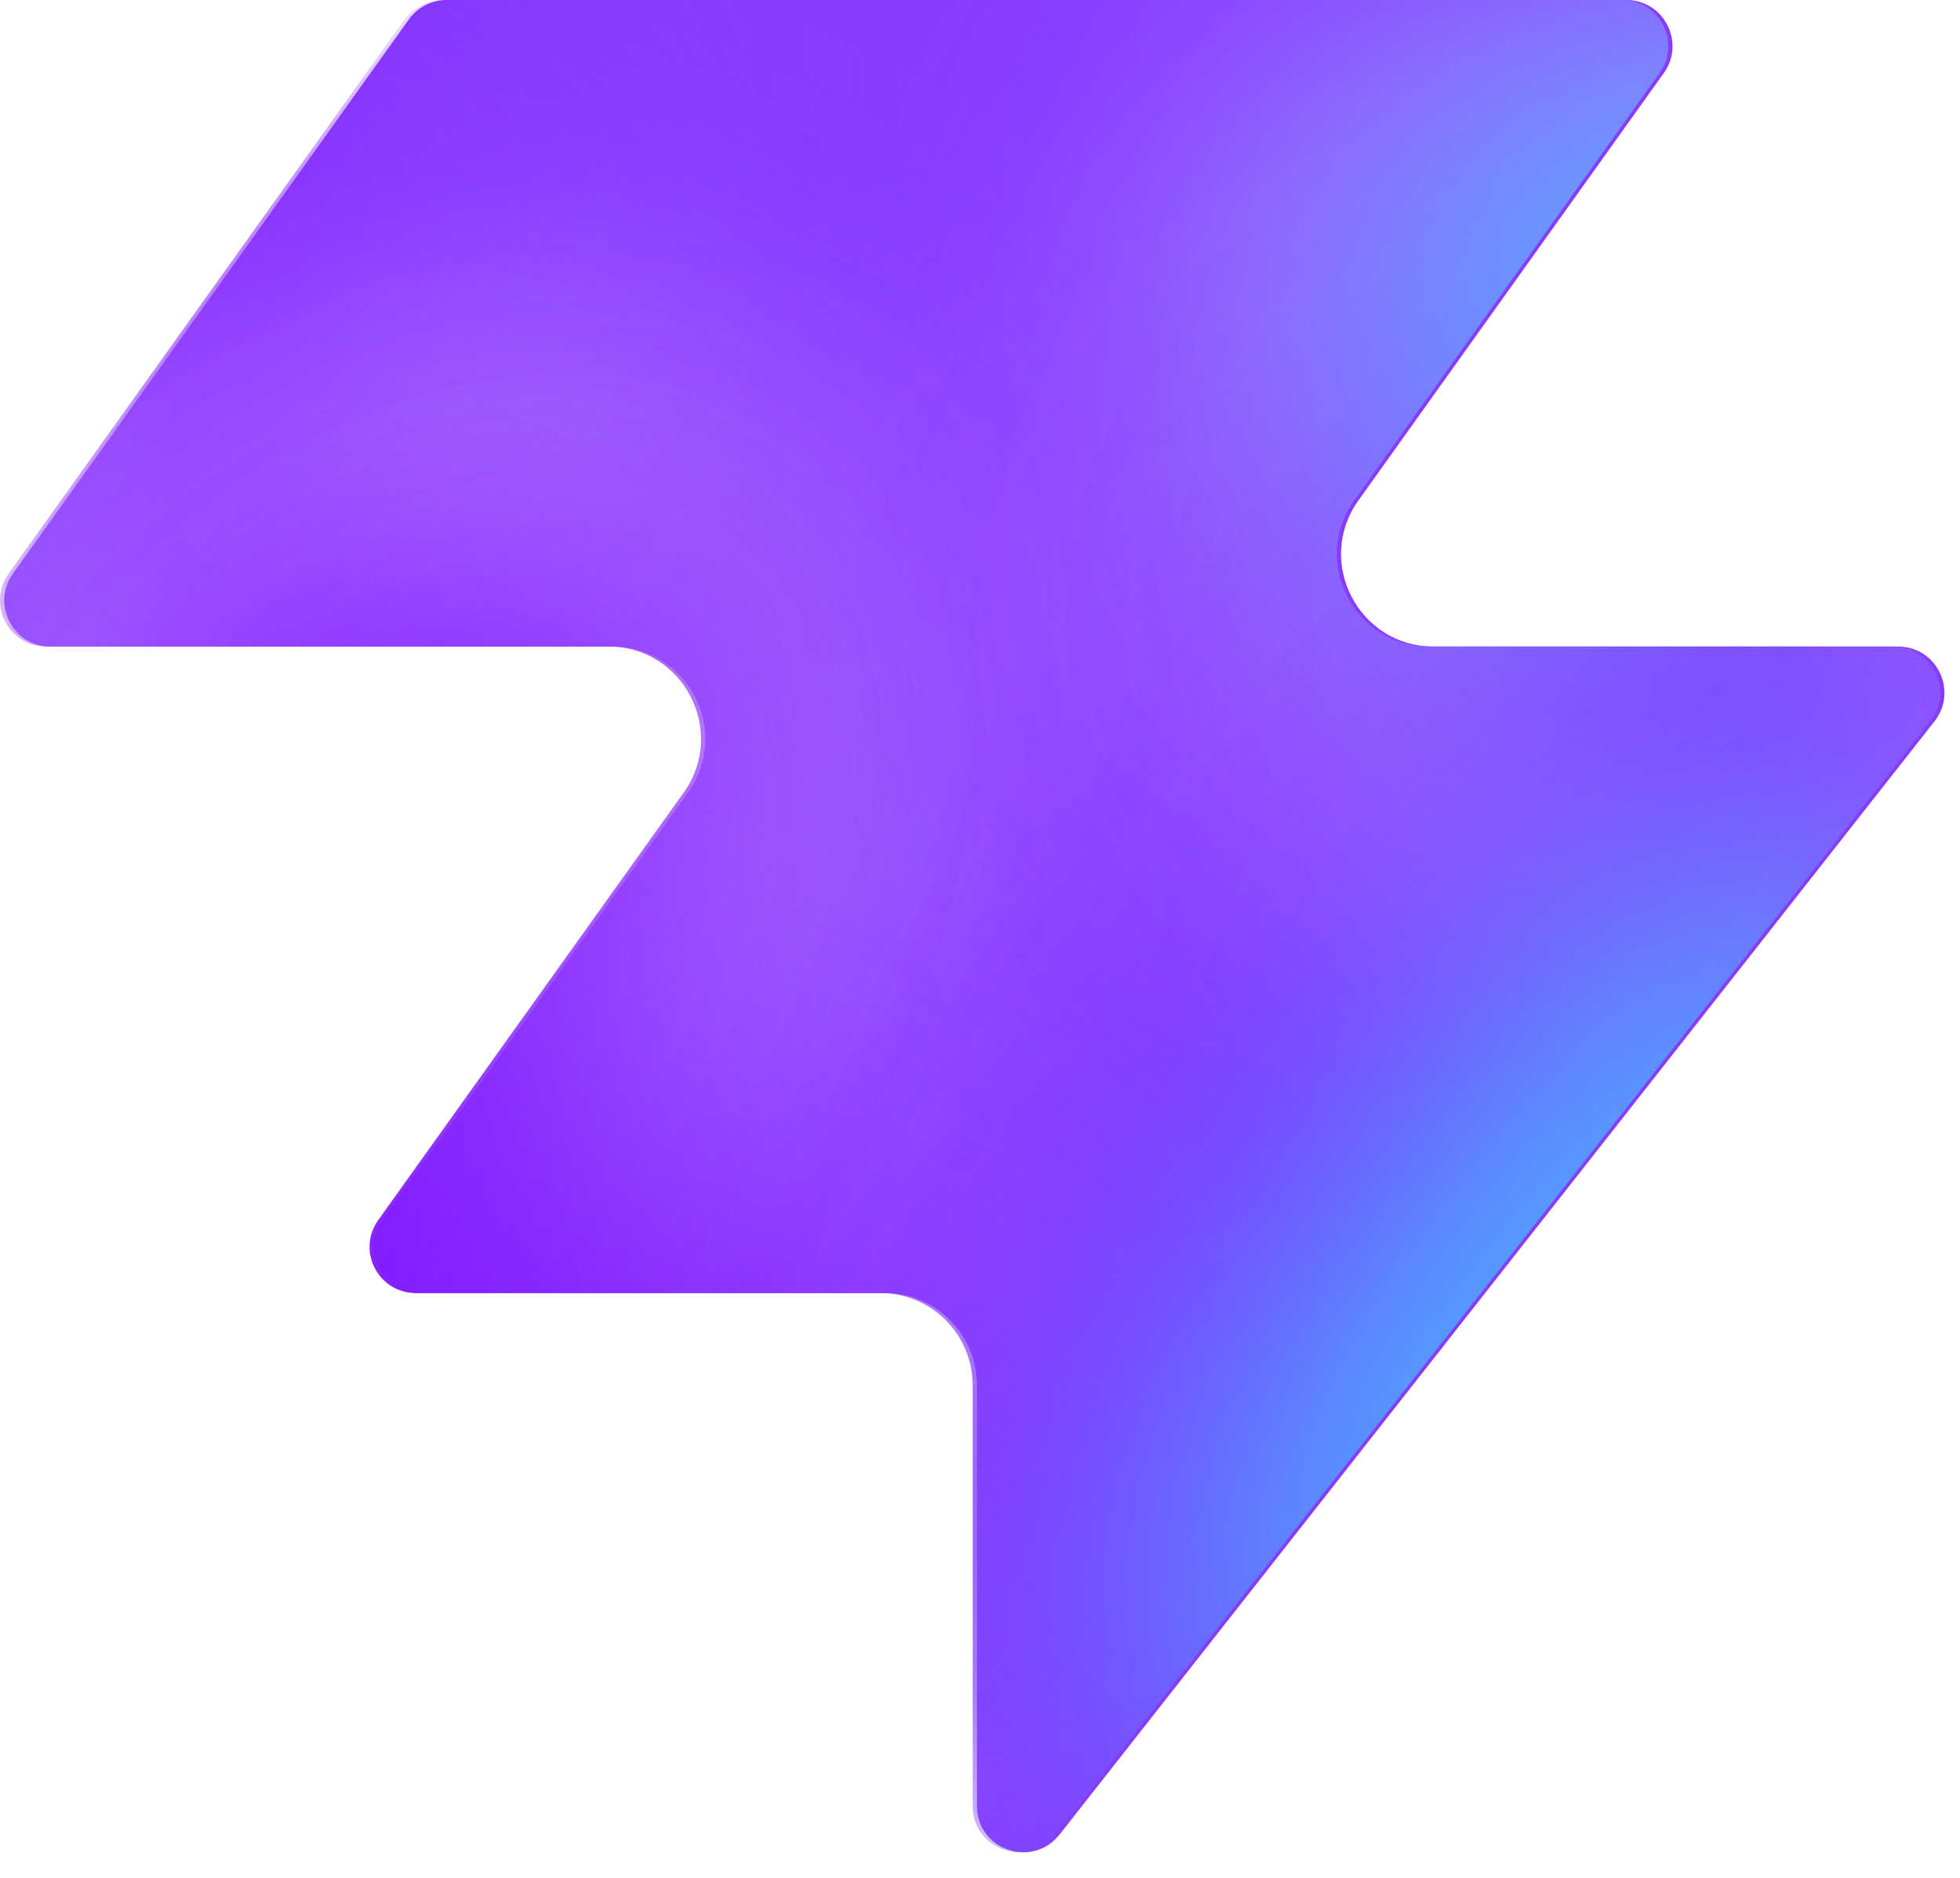
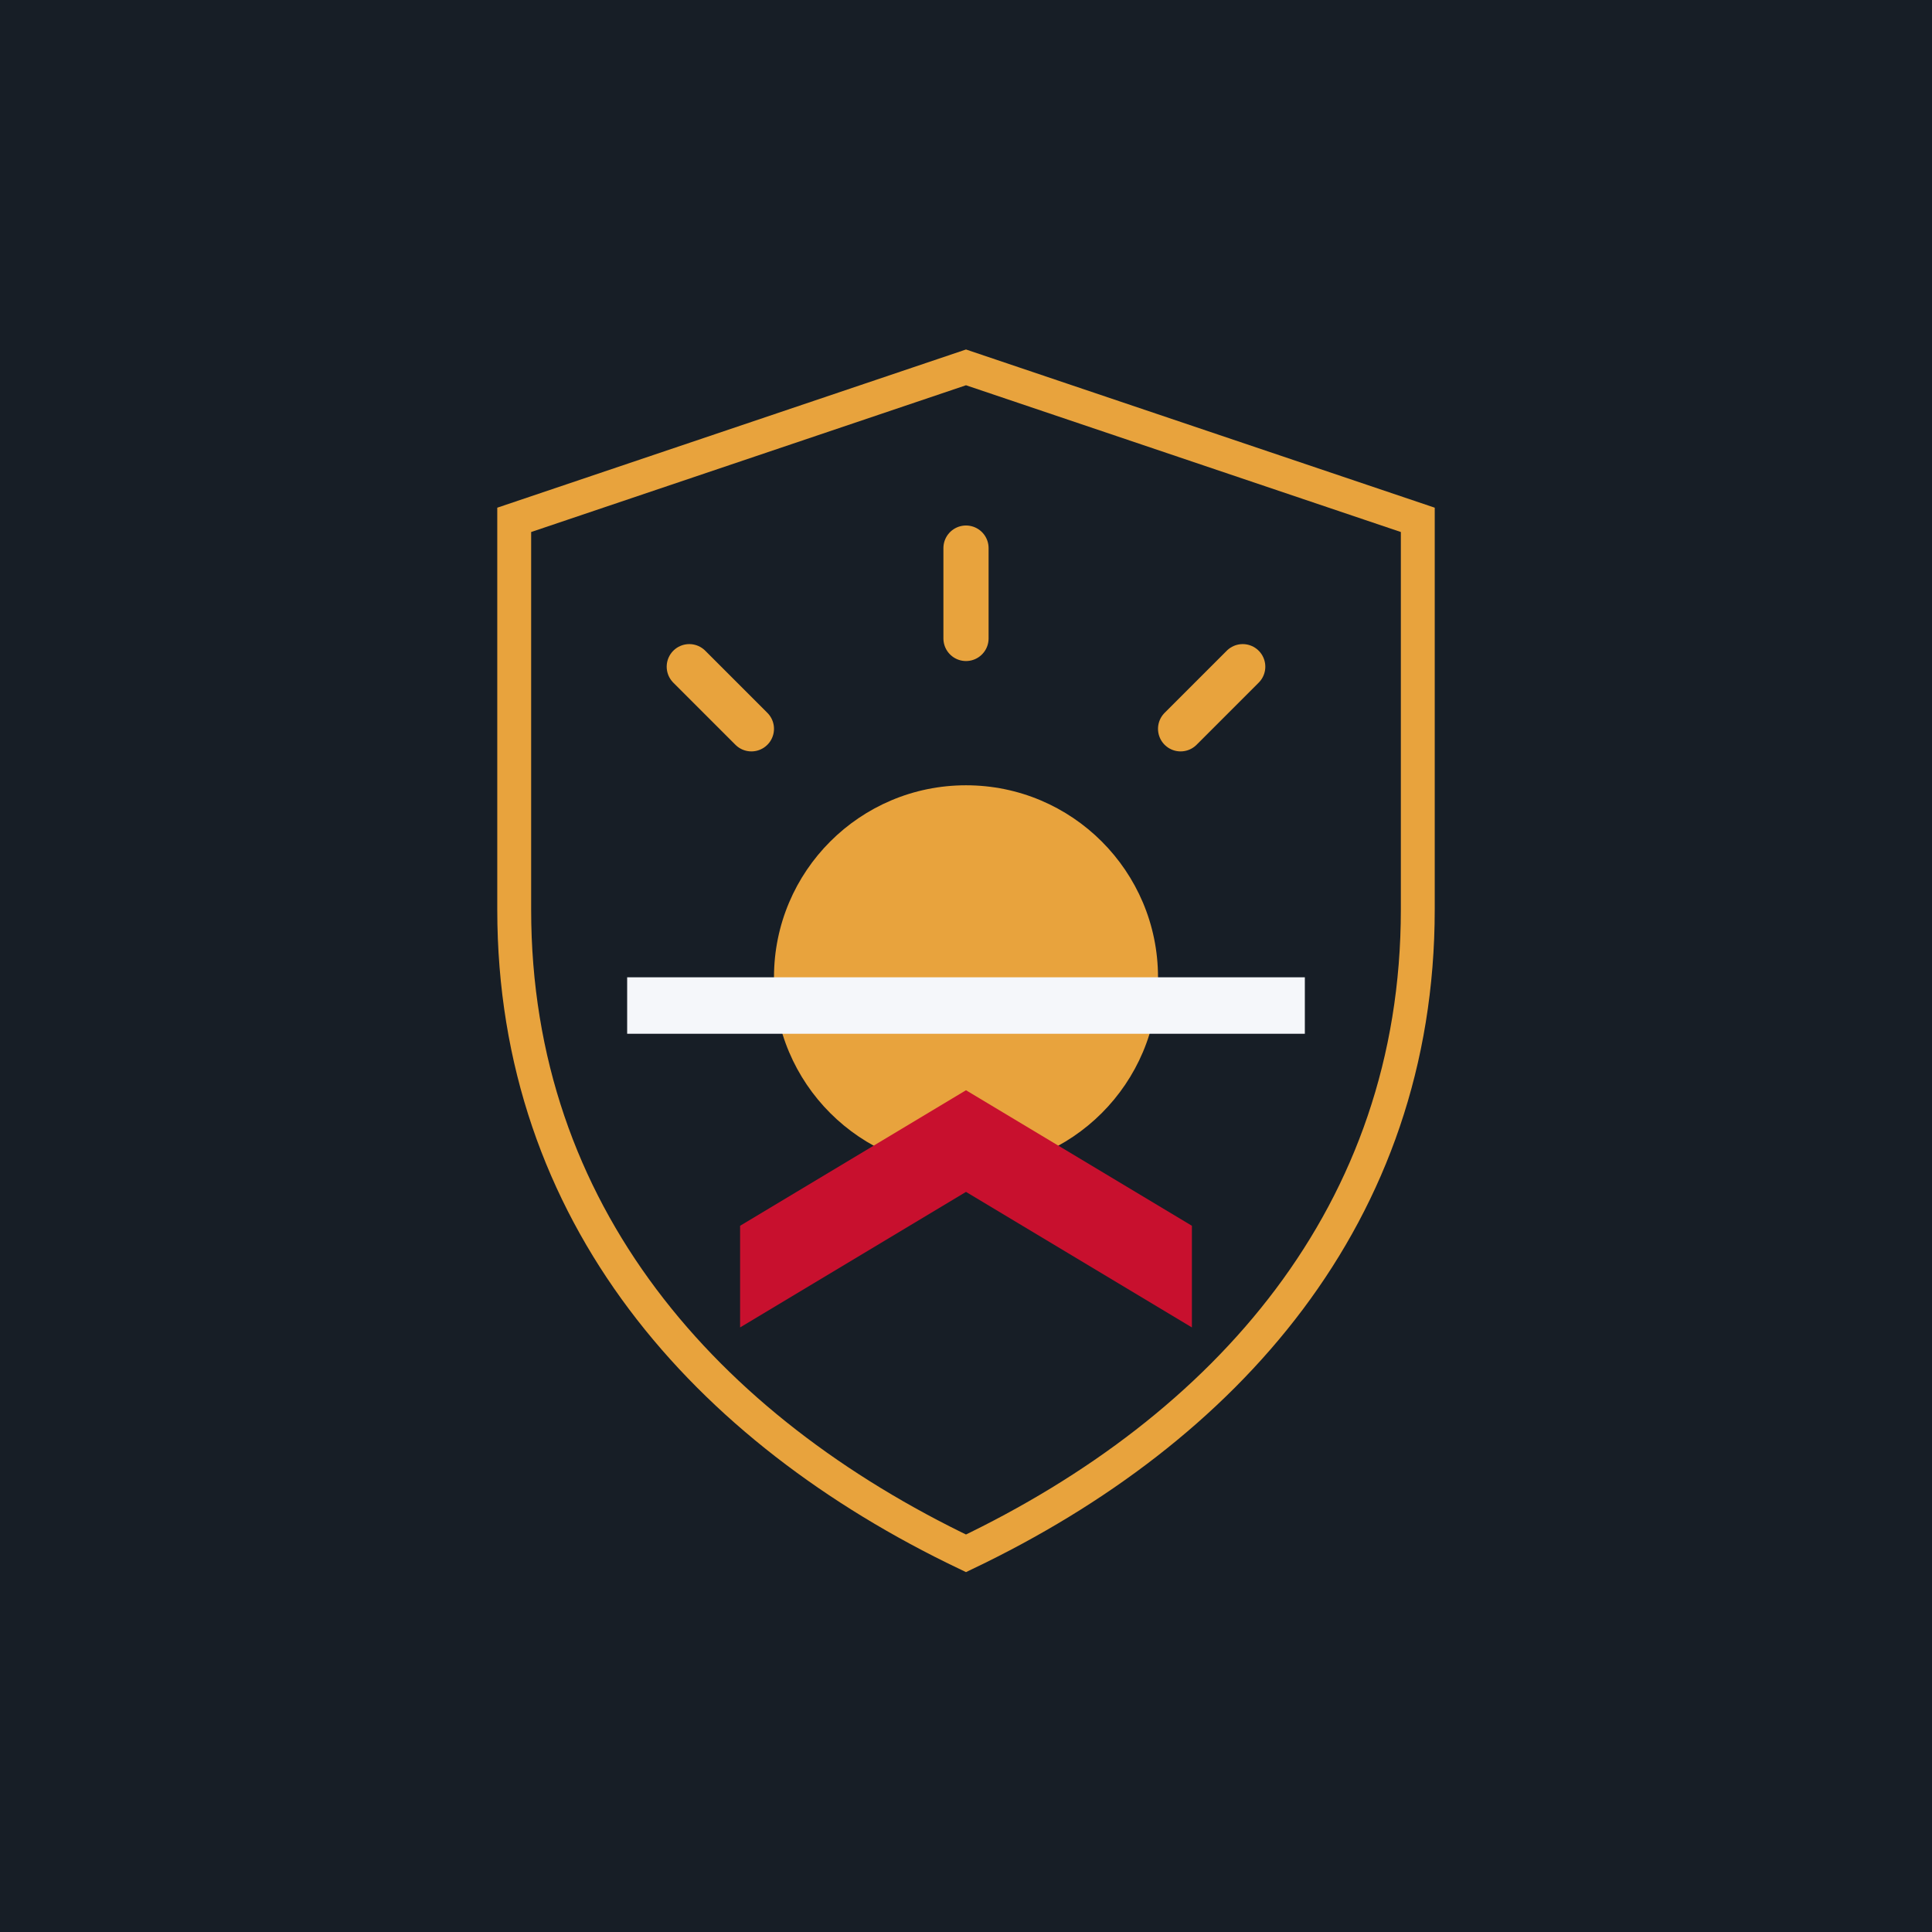
- <svg xmlns="http://www.w3.org/2000/svg" width="48" height="46" fill="none" viewBox="0 0 48 46">
-   <path fill="#863bff" d="M25.946 44.938c-.664.845-2.021.375-2.021-.698V33.937a2.26 2.26 0 0 0-2.262-2.262H10.287c-.92 0-1.456-1.04-.92-1.788l7.48-10.471c1.07-1.497 0-3.578-1.842-3.578H1.237c-.92 0-1.456-1.04-.92-1.788L10.013.474c.214-.297.556-.474.92-.474h28.894c.92 0 1.456 1.04.92 1.788l-7.48 10.471c-1.07 1.498 0 3.579 1.842 3.579h11.377c.943 0 1.473 1.088.89 1.83L25.947 44.94z" style="fill:#863bff;fill:color(display-p3 .525 .23 1);fill-opacity:1" />
-   <mask id="a" width="48" height="46" x="0" y="0" maskUnits="userSpaceOnUse" style="mask-type:alpha">
-     <path fill="#000" d="M25.842 44.938c-.664.844-2.021.375-2.021-.698V33.937a2.26 2.26 0 0 0-2.262-2.262H10.183c-.92 0-1.456-1.04-.92-1.788l7.48-10.471c1.07-1.498 0-3.579-1.842-3.579H1.133c-.92 0-1.456-1.04-.92-1.787L9.91.473c.214-.297.556-.474.92-.474h28.894c.92 0 1.456 1.04.92 1.788l-7.48 10.471c-1.07 1.498 0 3.578 1.842 3.578h11.377c.943 0 1.473 1.088.89 1.832L25.843 44.94z" style="fill:#000;fill-opacity:1" />
-   </mask>
-   <g mask="url(#a)">
-     <g filter="url(#b)">
-       <ellipse cx="5.508" cy="14.704" fill="#ede6ff" rx="5.508" ry="14.704" style="fill:#ede6ff;fill:color(display-p3 .927 .903 1);fill-opacity:1" transform="matrix(.00324 1 1 -.00324 -4.47 31.516)" />
+ <svg xmlns="http://www.w3.org/2000/svg" width="1024" height="1024" viewBox="0 0 130 130">
+   <rect width="130" height="130" fill="#171E26" />
+   <g transform="translate(19.4,15.6) scale(0.76)">
+     <path d="M60,4 L108,20 V60 C108,92 88,114 60,126 C32,114 12,92 12,60 V20 Z" fill="#171E26" stroke="#E8A33D" stroke-width="0" />
+     <path d="M60,12 L100,25.5 V60 C100,87 83,106 60,117 C37,106 20,87 20,60 V25.5 Z" fill="none" stroke="#E8A33D" stroke-width="3" />
+     <circle cx="60" cy="66" r="17" fill="#E8A33D" />
+     <g stroke="#E8A33D" stroke-width="4" stroke-linecap="round">
+       <line x1="60" y1="36" x2="60" y2="28" />
+       <line x1="41" y1="44" x2="35.5" y2="38.5" />
+       <line x1="79" y1="44" x2="84.5" y2="38.5" />
    </g>
-     <g filter="url(#c)">
-       <ellipse cx="10.399" cy="29.851" fill="#ede6ff" rx="10.399" ry="29.851" style="fill:#ede6ff;fill:color(display-p3 .927 .903 1);fill-opacity:1" transform="matrix(.00324 1 1 -.00324 -39.328 7.883)" />
-     </g>
-     <g filter="url(#d)">
-       <ellipse cx="5.508" cy="30.487" fill="#7e14ff" rx="5.508" ry="30.487" style="fill:#7e14ff;fill:color(display-p3 .492 .077 1);fill-opacity:1" transform="rotate(89.814 -25.913 -14.639)scale(1 -1)" />
-     </g>
-     <g filter="url(#e)">
-       <ellipse cx="5.508" cy="30.599" fill="#7e14ff" rx="5.508" ry="30.599" style="fill:#7e14ff;fill:color(display-p3 .492 .077 1);fill-opacity:1" transform="rotate(89.814 -32.644 -3.334)scale(1 -1)" />
-     </g>
-     <g filter="url(#f)">
-       <ellipse cx="5.508" cy="30.599" fill="#7e14ff" rx="5.508" ry="30.599" style="fill:#7e14ff;fill:color(display-p3 .492 .077 1);fill-opacity:1" transform="matrix(.00324 1 1 -.00324 -34.34 30.47)" />
-     </g>
-     <g filter="url(#g)">
-       <ellipse cx="14.072" cy="22.078" fill="#ede6ff" rx="14.072" ry="22.078" style="fill:#ede6ff;fill:color(display-p3 .927 .903 1);fill-opacity:1" transform="rotate(93.35 24.506 48.493)scale(-1 1)" />
-     </g>
-     <g filter="url(#h)">
-       <ellipse cx="3.47" cy="21.501" fill="#7e14ff" rx="3.47" ry="21.501" style="fill:#7e14ff;fill:color(display-p3 .492 .077 1);fill-opacity:1" transform="rotate(89.009 28.708 47.59)scale(-1 1)" />
-     </g>
-     <g filter="url(#i)">
-       <ellipse cx="3.47" cy="21.501" fill="#7e14ff" rx="3.47" ry="21.501" style="fill:#7e14ff;fill:color(display-p3 .492 .077 1);fill-opacity:1" transform="rotate(89.009 28.708 47.59)scale(-1 1)" />
-     </g>
-     <g filter="url(#j)">
-       <ellipse cx=".387" cy="8.972" fill="#7e14ff" rx="4.407" ry="29.108" style="fill:#7e14ff;fill:color(display-p3 .492 .077 1);fill-opacity:1" transform="rotate(39.51 .387 8.972)" />
-     </g>
-     <g filter="url(#k)">
-       <ellipse cx="47.523" cy="-6.092" fill="#7e14ff" rx="4.407" ry="29.108" style="fill:#7e14ff;fill:color(display-p3 .492 .077 1);fill-opacity:1" transform="rotate(37.892 47.523 -6.092)" />
-     </g>
-     <g filter="url(#l)">
-       <ellipse cx="41.412" cy="6.333" fill="#47bfff" rx="5.971" ry="9.665" style="fill:#47bfff;fill:color(display-p3 .28 .748 1);fill-opacity:1" transform="rotate(37.892 41.412 6.333)" />
-     </g>
-     <g filter="url(#m)">
-       <ellipse cx="-1.879" cy="38.332" fill="#7e14ff" rx="4.407" ry="29.108" style="fill:#7e14ff;fill:color(display-p3 .492 .077 1);fill-opacity:1" transform="rotate(37.892 -1.88 38.332)" />
-     </g>
-     <g filter="url(#n)">
-       <ellipse cx="-1.879" cy="38.332" fill="#7e14ff" rx="4.407" ry="29.108" style="fill:#7e14ff;fill:color(display-p3 .492 .077 1);fill-opacity:1" transform="rotate(37.892 -1.88 38.332)" />
-     </g>
-     <g filter="url(#o)">
-       <ellipse cx="35.651" cy="29.907" fill="#7e14ff" rx="4.407" ry="29.108" style="fill:#7e14ff;fill:color(display-p3 .492 .077 1);fill-opacity:1" transform="rotate(37.892 35.651 29.907)" />
-     </g>
-     <g filter="url(#p)">
-       <ellipse cx="38.418" cy="32.4" fill="#47bfff" rx="5.971" ry="15.297" style="fill:#47bfff;fill:color(display-p3 .28 .748 1);fill-opacity:1" transform="rotate(37.892 38.418 32.4)" />
-     </g>
+     <rect x="30" y="66" width="60" height="5" fill="#F5F7FA" />
+     <path d="M40,88 L60,76 L80,88 L80,97 L60,85 L40,97 Z" fill="#C8102E" />
  </g>
-   <defs>
-     <filter id="b" width="60.045" height="41.654" x="-19.77" y="16.149" color-interpolation-filters="sRGB" filterUnits="userSpaceOnUse">
-       <feFlood flood-opacity="0" result="BackgroundImageFix" />
-       <feBlend in="SourceGraphic" in2="BackgroundImageFix" result="shape" />
-       <feGaussianBlur result="effect1_foregroundBlur_2002_17158" stdDeviation="7.659" />
-     </filter>
-     <filter id="c" width="90.34" height="51.437" x="-54.613" y="-7.533" color-interpolation-filters="sRGB" filterUnits="userSpaceOnUse">
-       <feFlood flood-opacity="0" result="BackgroundImageFix" />
-       <feBlend in="SourceGraphic" in2="BackgroundImageFix" result="shape" />
-       <feGaussianBlur result="effect1_foregroundBlur_2002_17158" stdDeviation="7.659" />
-     </filter>
-     <filter id="d" width="79.355" height="29.4" x="-49.64" y="2.03" color-interpolation-filters="sRGB" filterUnits="userSpaceOnUse">
-       <feFlood flood-opacity="0" result="BackgroundImageFix" />
-       <feBlend in="SourceGraphic" in2="BackgroundImageFix" result="shape" />
-       <feGaussianBlur result="effect1_foregroundBlur_2002_17158" stdDeviation="4.596" />
-     </filter>
-     <filter id="e" width="79.579" height="29.4" x="-45.045" y="20.029" color-interpolation-filters="sRGB" filterUnits="userSpaceOnUse">
-       <feFlood flood-opacity="0" result="BackgroundImageFix" />
-       <feBlend in="SourceGraphic" in2="BackgroundImageFix" result="shape" />
-       <feGaussianBlur result="effect1_foregroundBlur_2002_17158" stdDeviation="4.596" />
-     </filter>
-     <filter id="f" width="79.579" height="29.4" x="-43.513" y="21.178" color-interpolation-filters="sRGB" filterUnits="userSpaceOnUse">
-       <feFlood flood-opacity="0" result="BackgroundImageFix" />
-       <feBlend in="SourceGraphic" in2="BackgroundImageFix" result="shape" />
-       <feGaussianBlur result="effect1_foregroundBlur_2002_17158" stdDeviation="4.596" />
-     </filter>
-     <filter id="g" width="74.749" height="58.852" x="15.756" y="-17.901" color-interpolation-filters="sRGB" filterUnits="userSpaceOnUse">
-       <feFlood flood-opacity="0" result="BackgroundImageFix" />
-       <feBlend in="SourceGraphic" in2="BackgroundImageFix" result="shape" />
-       <feGaussianBlur result="effect1_foregroundBlur_2002_17158" stdDeviation="7.659" />
-     </filter>
-     <filter id="h" width="61.377" height="25.362" x="23.548" y="2.284" color-interpolation-filters="sRGB" filterUnits="userSpaceOnUse">
-       <feFlood flood-opacity="0" result="BackgroundImageFix" />
-       <feBlend in="SourceGraphic" in2="BackgroundImageFix" result="shape" />
-       <feGaussianBlur result="effect1_foregroundBlur_2002_17158" stdDeviation="4.596" />
-     </filter>
-     <filter id="i" width="61.377" height="25.362" x="23.548" y="2.284" color-interpolation-filters="sRGB" filterUnits="userSpaceOnUse">
-       <feFlood flood-opacity="0" result="BackgroundImageFix" />
-       <feBlend in="SourceGraphic" in2="BackgroundImageFix" result="shape" />
-       <feGaussianBlur result="effect1_foregroundBlur_2002_17158" stdDeviation="4.596" />
-     </filter>
-     <filter id="j" width="56.045" height="63.649" x="-27.636" y="-22.853" color-interpolation-filters="sRGB" filterUnits="userSpaceOnUse">
-       <feFlood flood-opacity="0" result="BackgroundImageFix" />
-       <feBlend in="SourceGraphic" in2="BackgroundImageFix" result="shape" />
-       <feGaussianBlur result="effect1_foregroundBlur_2002_17158" stdDeviation="4.596" />
-     </filter>
-     <filter id="k" width="54.814" height="64.646" x="20.116" y="-38.415" color-interpolation-filters="sRGB" filterUnits="userSpaceOnUse">
-       <feFlood flood-opacity="0" result="BackgroundImageFix" />
-       <feBlend in="SourceGraphic" in2="BackgroundImageFix" result="shape" />
-       <feGaussianBlur result="effect1_foregroundBlur_2002_17158" stdDeviation="4.596" />
-     </filter>
-     <filter id="l" width="33.541" height="35.313" x="24.641" y="-11.323" color-interpolation-filters="sRGB" filterUnits="userSpaceOnUse">
-       <feFlood flood-opacity="0" result="BackgroundImageFix" />
-       <feBlend in="SourceGraphic" in2="BackgroundImageFix" result="shape" />
-       <feGaussianBlur result="effect1_foregroundBlur_2002_17158" stdDeviation="4.596" />
-     </filter>
-     <filter id="m" width="54.814" height="64.646" x="-29.286" y="6.009" color-interpolation-filters="sRGB" filterUnits="userSpaceOnUse">
-       <feFlood flood-opacity="0" result="BackgroundImageFix" />
-       <feBlend in="SourceGraphic" in2="BackgroundImageFix" result="shape" />
-       <feGaussianBlur result="effect1_foregroundBlur_2002_17158" stdDeviation="4.596" />
-     </filter>
-     <filter id="n" width="54.814" height="64.646" x="-29.286" y="6.009" color-interpolation-filters="sRGB" filterUnits="userSpaceOnUse">
-       <feFlood flood-opacity="0" result="BackgroundImageFix" />
-       <feBlend in="SourceGraphic" in2="BackgroundImageFix" result="shape" />
-       <feGaussianBlur result="effect1_foregroundBlur_2002_17158" stdDeviation="4.596" />
-     </filter>
-     <filter id="o" width="54.814" height="64.646" x="8.244" y="-2.416" color-interpolation-filters="sRGB" filterUnits="userSpaceOnUse">
-       <feFlood flood-opacity="0" result="BackgroundImageFix" />
-       <feBlend in="SourceGraphic" in2="BackgroundImageFix" result="shape" />
-       <feGaussianBlur result="effect1_foregroundBlur_2002_17158" stdDeviation="4.596" />
-     </filter>
-     <filter id="p" width="39.409" height="43.623" x="18.713" y="10.588" color-interpolation-filters="sRGB" filterUnits="userSpaceOnUse">
-       <feFlood flood-opacity="0" result="BackgroundImageFix" />
-       <feBlend in="SourceGraphic" in2="BackgroundImageFix" result="shape" />
-       <feGaussianBlur result="effect1_foregroundBlur_2002_17158" stdDeviation="4.596" />
-     </filter>
-   </defs>
</svg>
